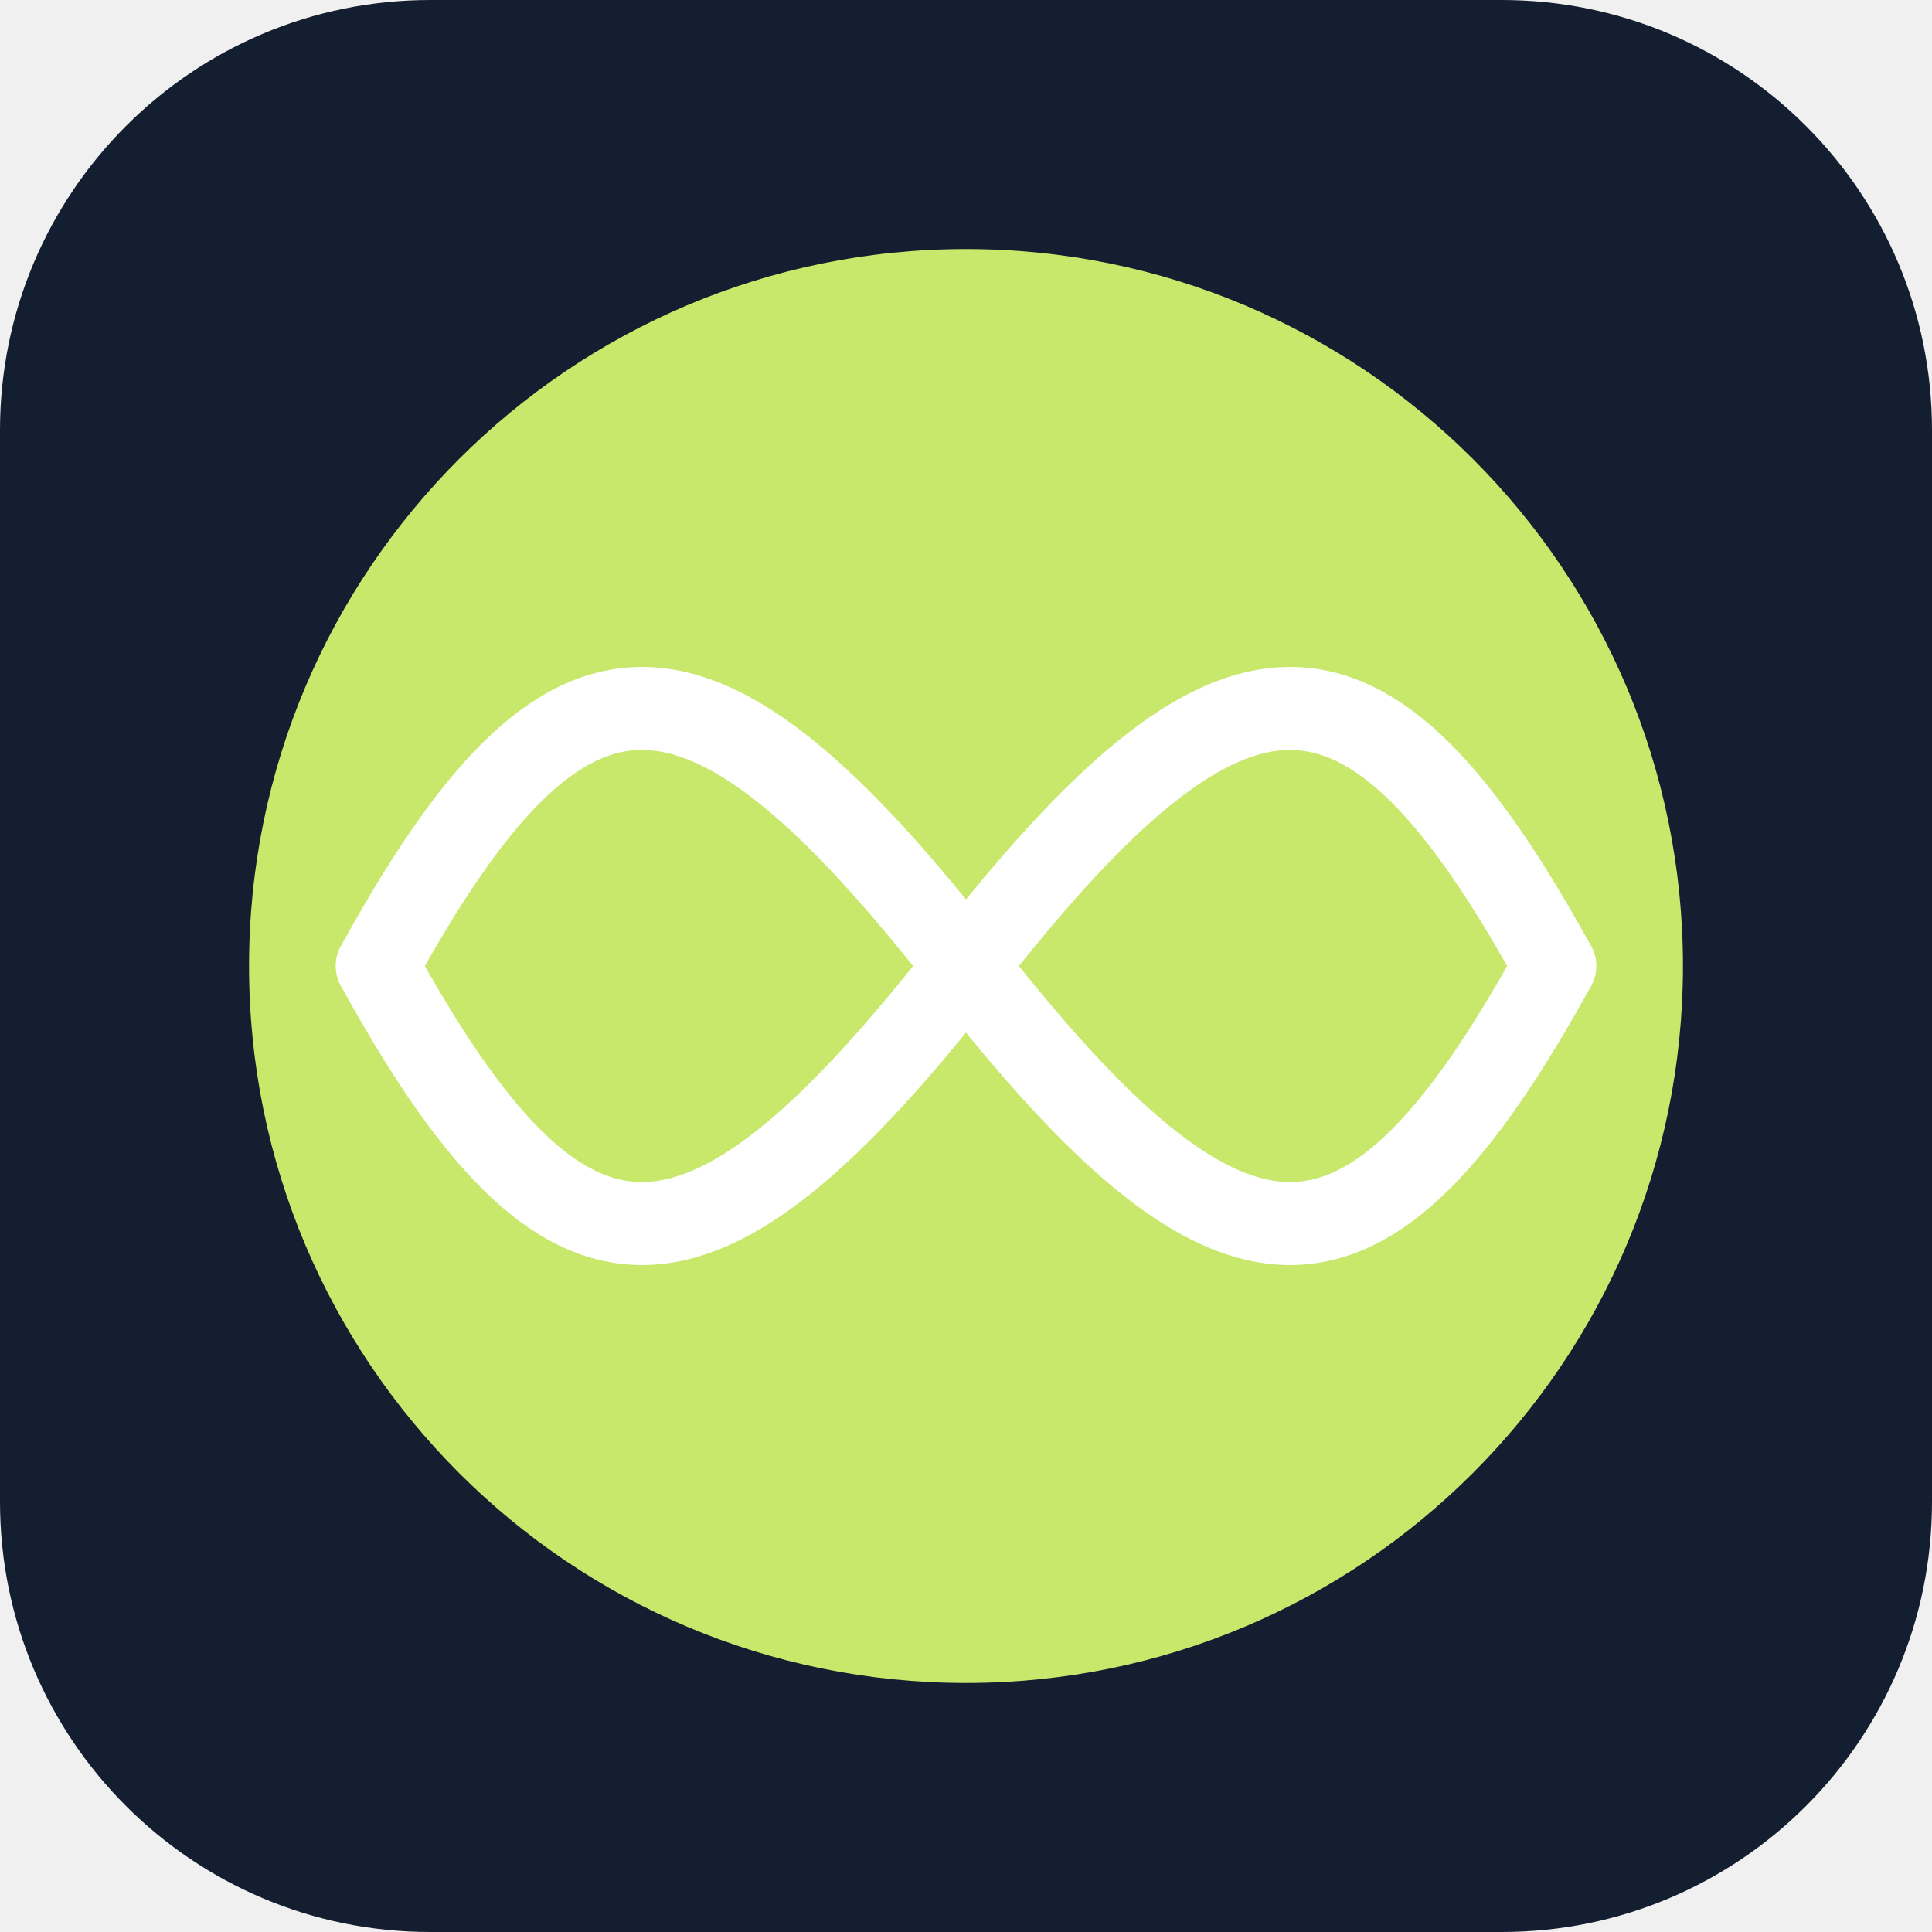
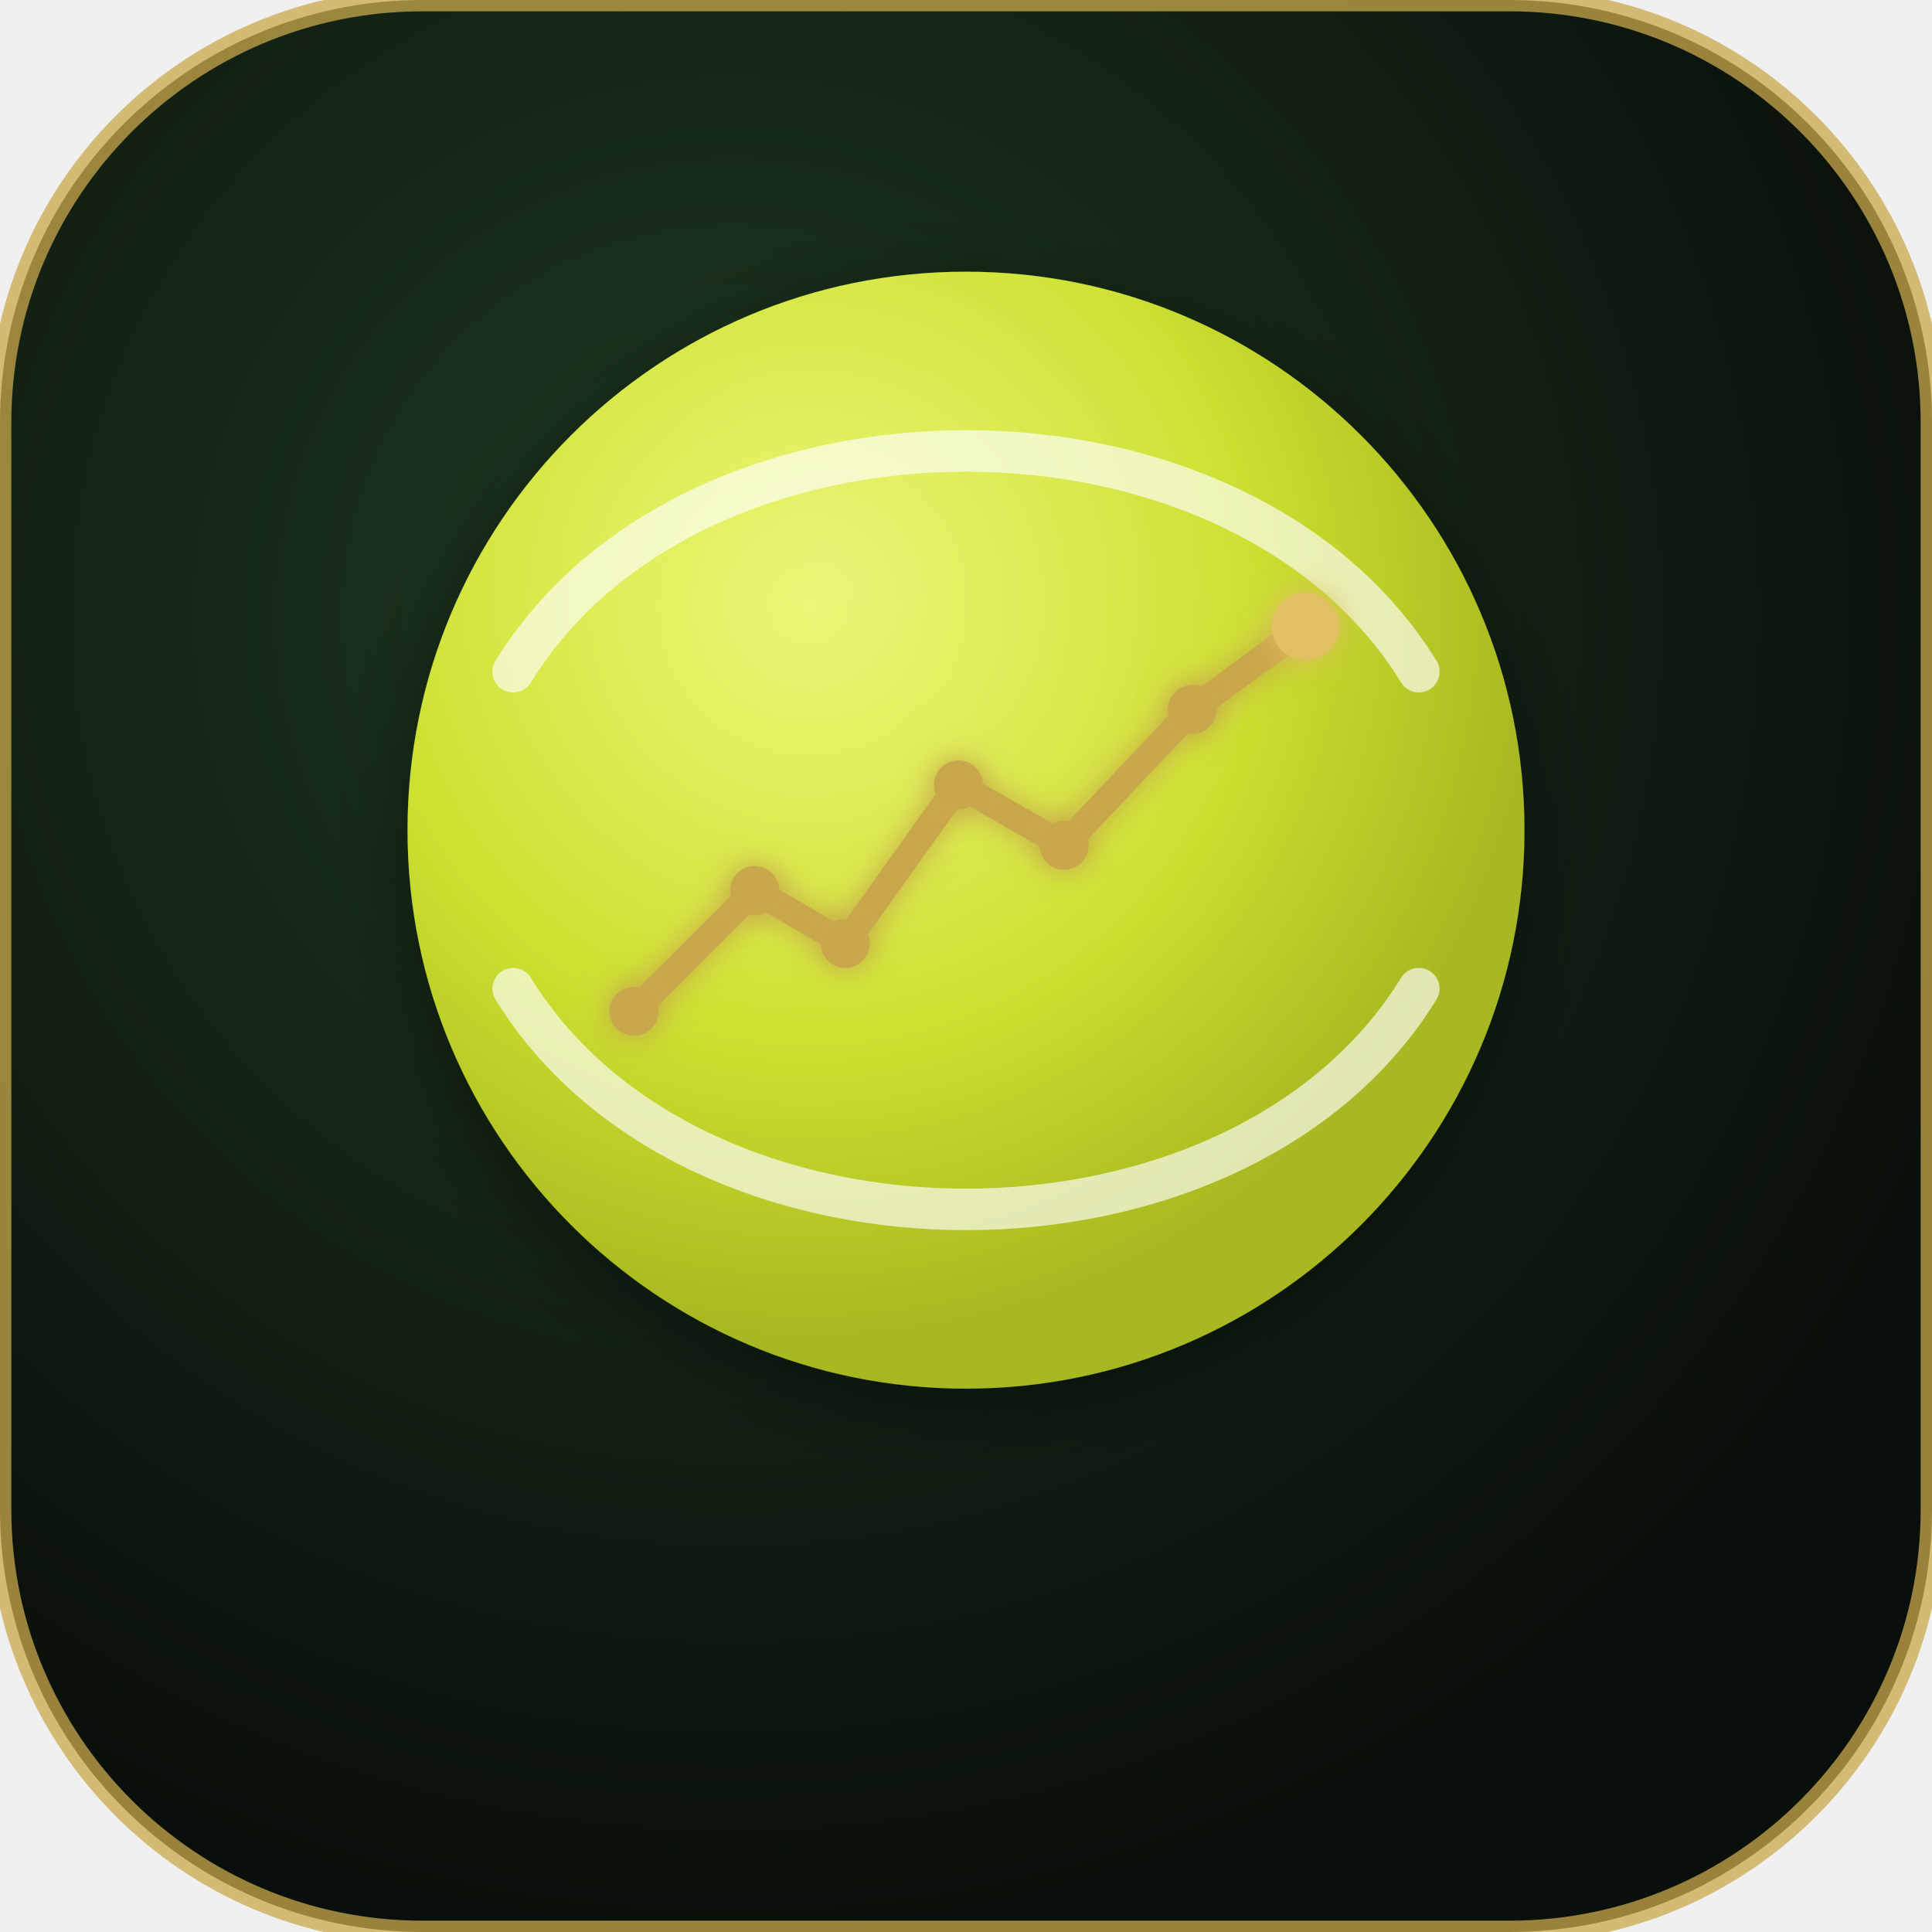
<svg xmlns="http://www.w3.org/2000/svg" viewBox="0 0 512 512">
-   <rect width="512" height="512" rx="114" fill="#131f30" />
-   <circle cx="256" cy="256" r="190" fill="#c8e86c" />
-   <path d="M 100 256 C 150 165, 185 165, 256 256 C 327 347, 362 347, 412 256" stroke="white" stroke-width="22" fill="none" stroke-linecap="round" />
-   <path d="M 100 256 C 150 347, 185 347, 256 256 C 327 165, 362 165, 412 256" stroke="white" stroke-width="22" fill="none" stroke-linecap="round" />
+   <defs>
+     <radialGradient id="bg" cx="38%" cy="32%" r="68%">
+       <stop offset="0%" stop-color="#1e3920" />
+       <stop offset="100%" stop-color="#090f0a" />
+     </radialGradient>
+     <radialGradient id="ball" cx="36%" cy="30%" r="65%">
+       <stop offset="0%" stop-color="#e8f55a" />
+       <stop offset="60%" stop-color="#cce030" />
+       <stop offset="100%" stop-color="#a8b820" />
+     </radialGradient>
+     <radialGradient id="shine" cx="38%" cy="28%" r="40%">
+       <stop offset="0%" stop-color="white" stop-opacity="0.18" />
+       <stop offset="100%" stop-color="white" stop-opacity="0" />
+     </radialGradient>
+     <filter id="glow" x="-25%" y="-25%" width="150%" height="150%">
+       <feGaussianBlur stdDeviation="4" result="blur" />
+       <feMerge>
+         <feMergeNode in="blur" />
+         <feMergeNode in="SourceGraphic" />
+       </feMerge>
+     </filter>
+     <filter id="shadow">
+       <feDropShadow dx="0" dy="5" stdDeviation="10" flood-color="#000" flood-opacity="0.45" />
+     </filter>
+     <clipPath id="ballClip">
+       <circle cx="256" cy="220" r="148" />
+     </clipPath>
+   </defs>
+   <rect width="512" height="512" rx="112" fill="url(#bg)" />
+   <rect width="512" height="512" rx="112" fill="none" stroke="#c9a84c" stroke-width="6" opacity="0.75" />
+   <circle cx="256" cy="220" r="148" fill="url(#ball)" filter="url(#shadow)" />
+   <g clip-path="url(#ballClip)">
+     <path d="M 136 178 C 184 100 328 100 376 178" fill="none" stroke="white" stroke-width="11" stroke-linecap="round" opacity="0.65" />
+     <path d="M 136 262 C 184 340 328 340 376 262" fill="none" stroke="white" stroke-width="11" stroke-linecap="round" opacity="0.65" />
+   </g>
+   <circle cx="256" cy="220" r="148" fill="url(#shine)" />
+   <g filter="url(#glow)" clip-path="url(#ballClip)">
+     <polyline points="168,268  200,236  224,250  254,208  282,224  316,188  346,166" fill="none" stroke="#c9a84c" stroke-width="7" stroke-linecap="round" stroke-linejoin="round" />
+   </g>
+   <g filter="url(#glow)">
+     <circle cx="168" cy="268" r="6.5" fill="#c9a84c" />
+     <circle cx="200" cy="236" r="6.5" fill="#c9a84c" />
+     <circle cx="224" cy="250" r="6.5" fill="#c9a84c" />
+     <circle cx="254" cy="208" r="6.5" fill="#c9a84c" />
+     <circle cx="282" cy="224" r="6.5" fill="#c9a84c" />
+     <circle cx="316" cy="188" r="6.5" fill="#c9a84c" />
+     <circle cx="346" cy="166" r="9" fill="#e0c060" />
+   </g>
</svg>
